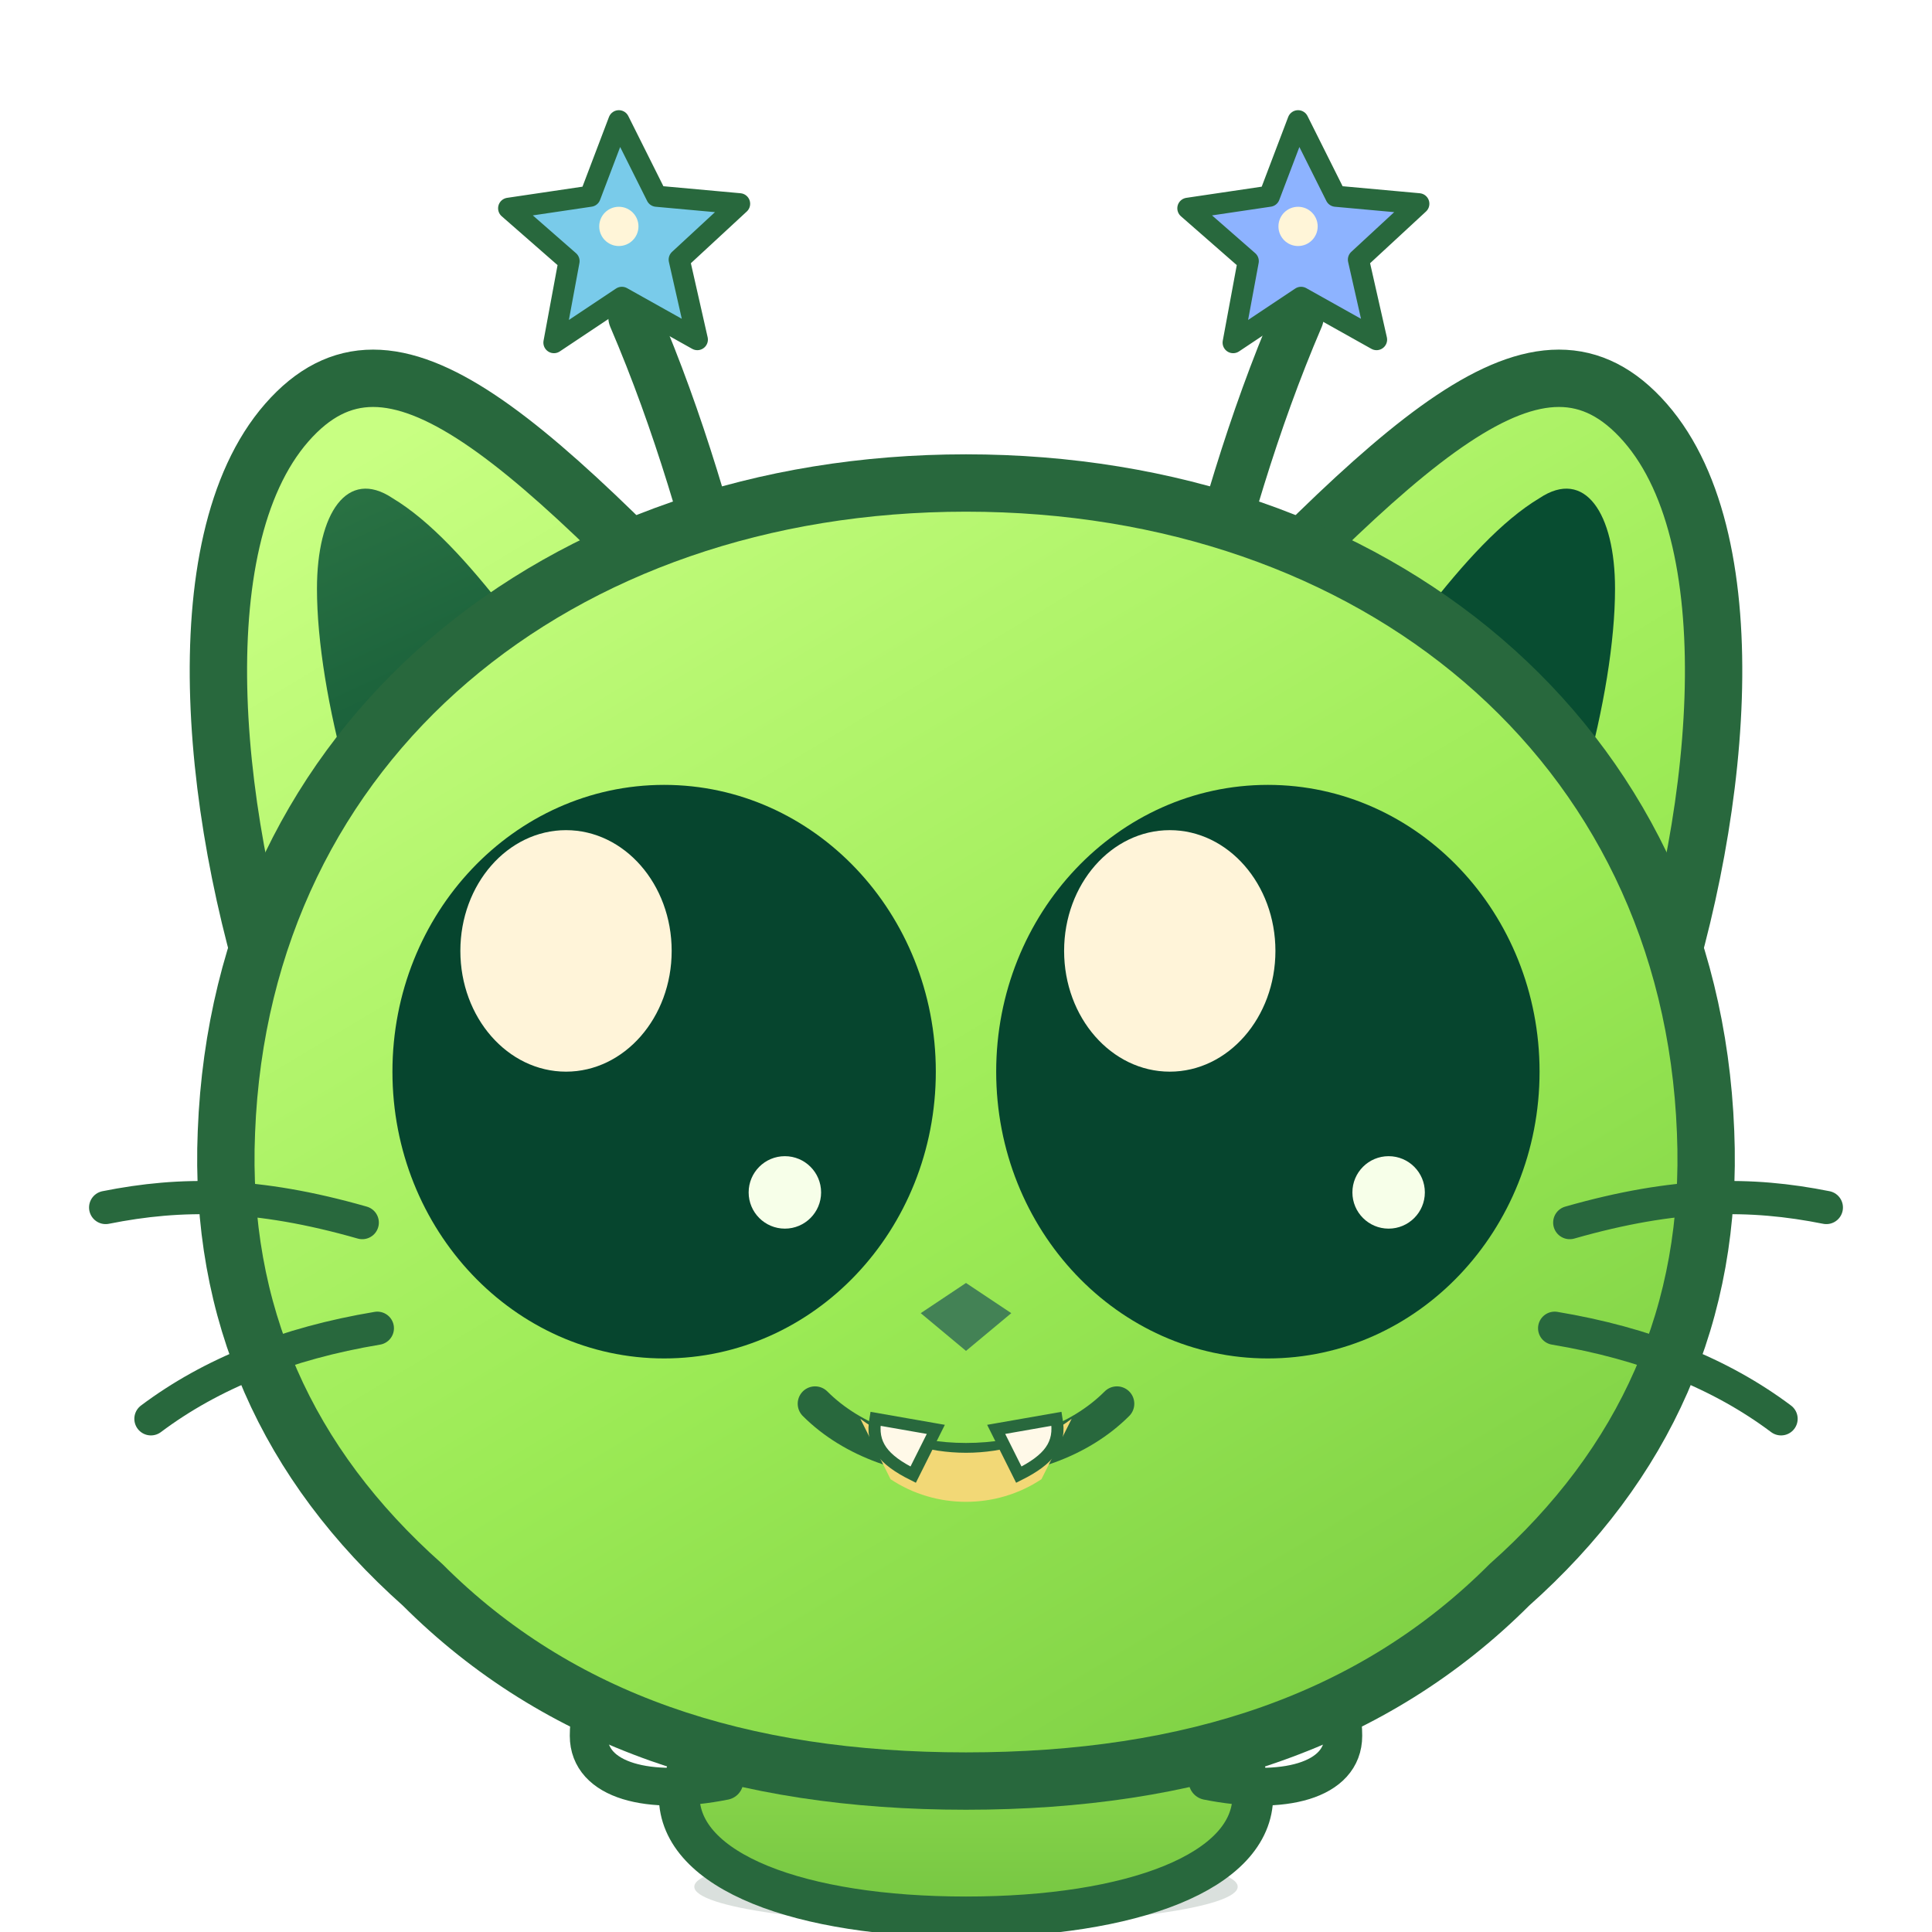
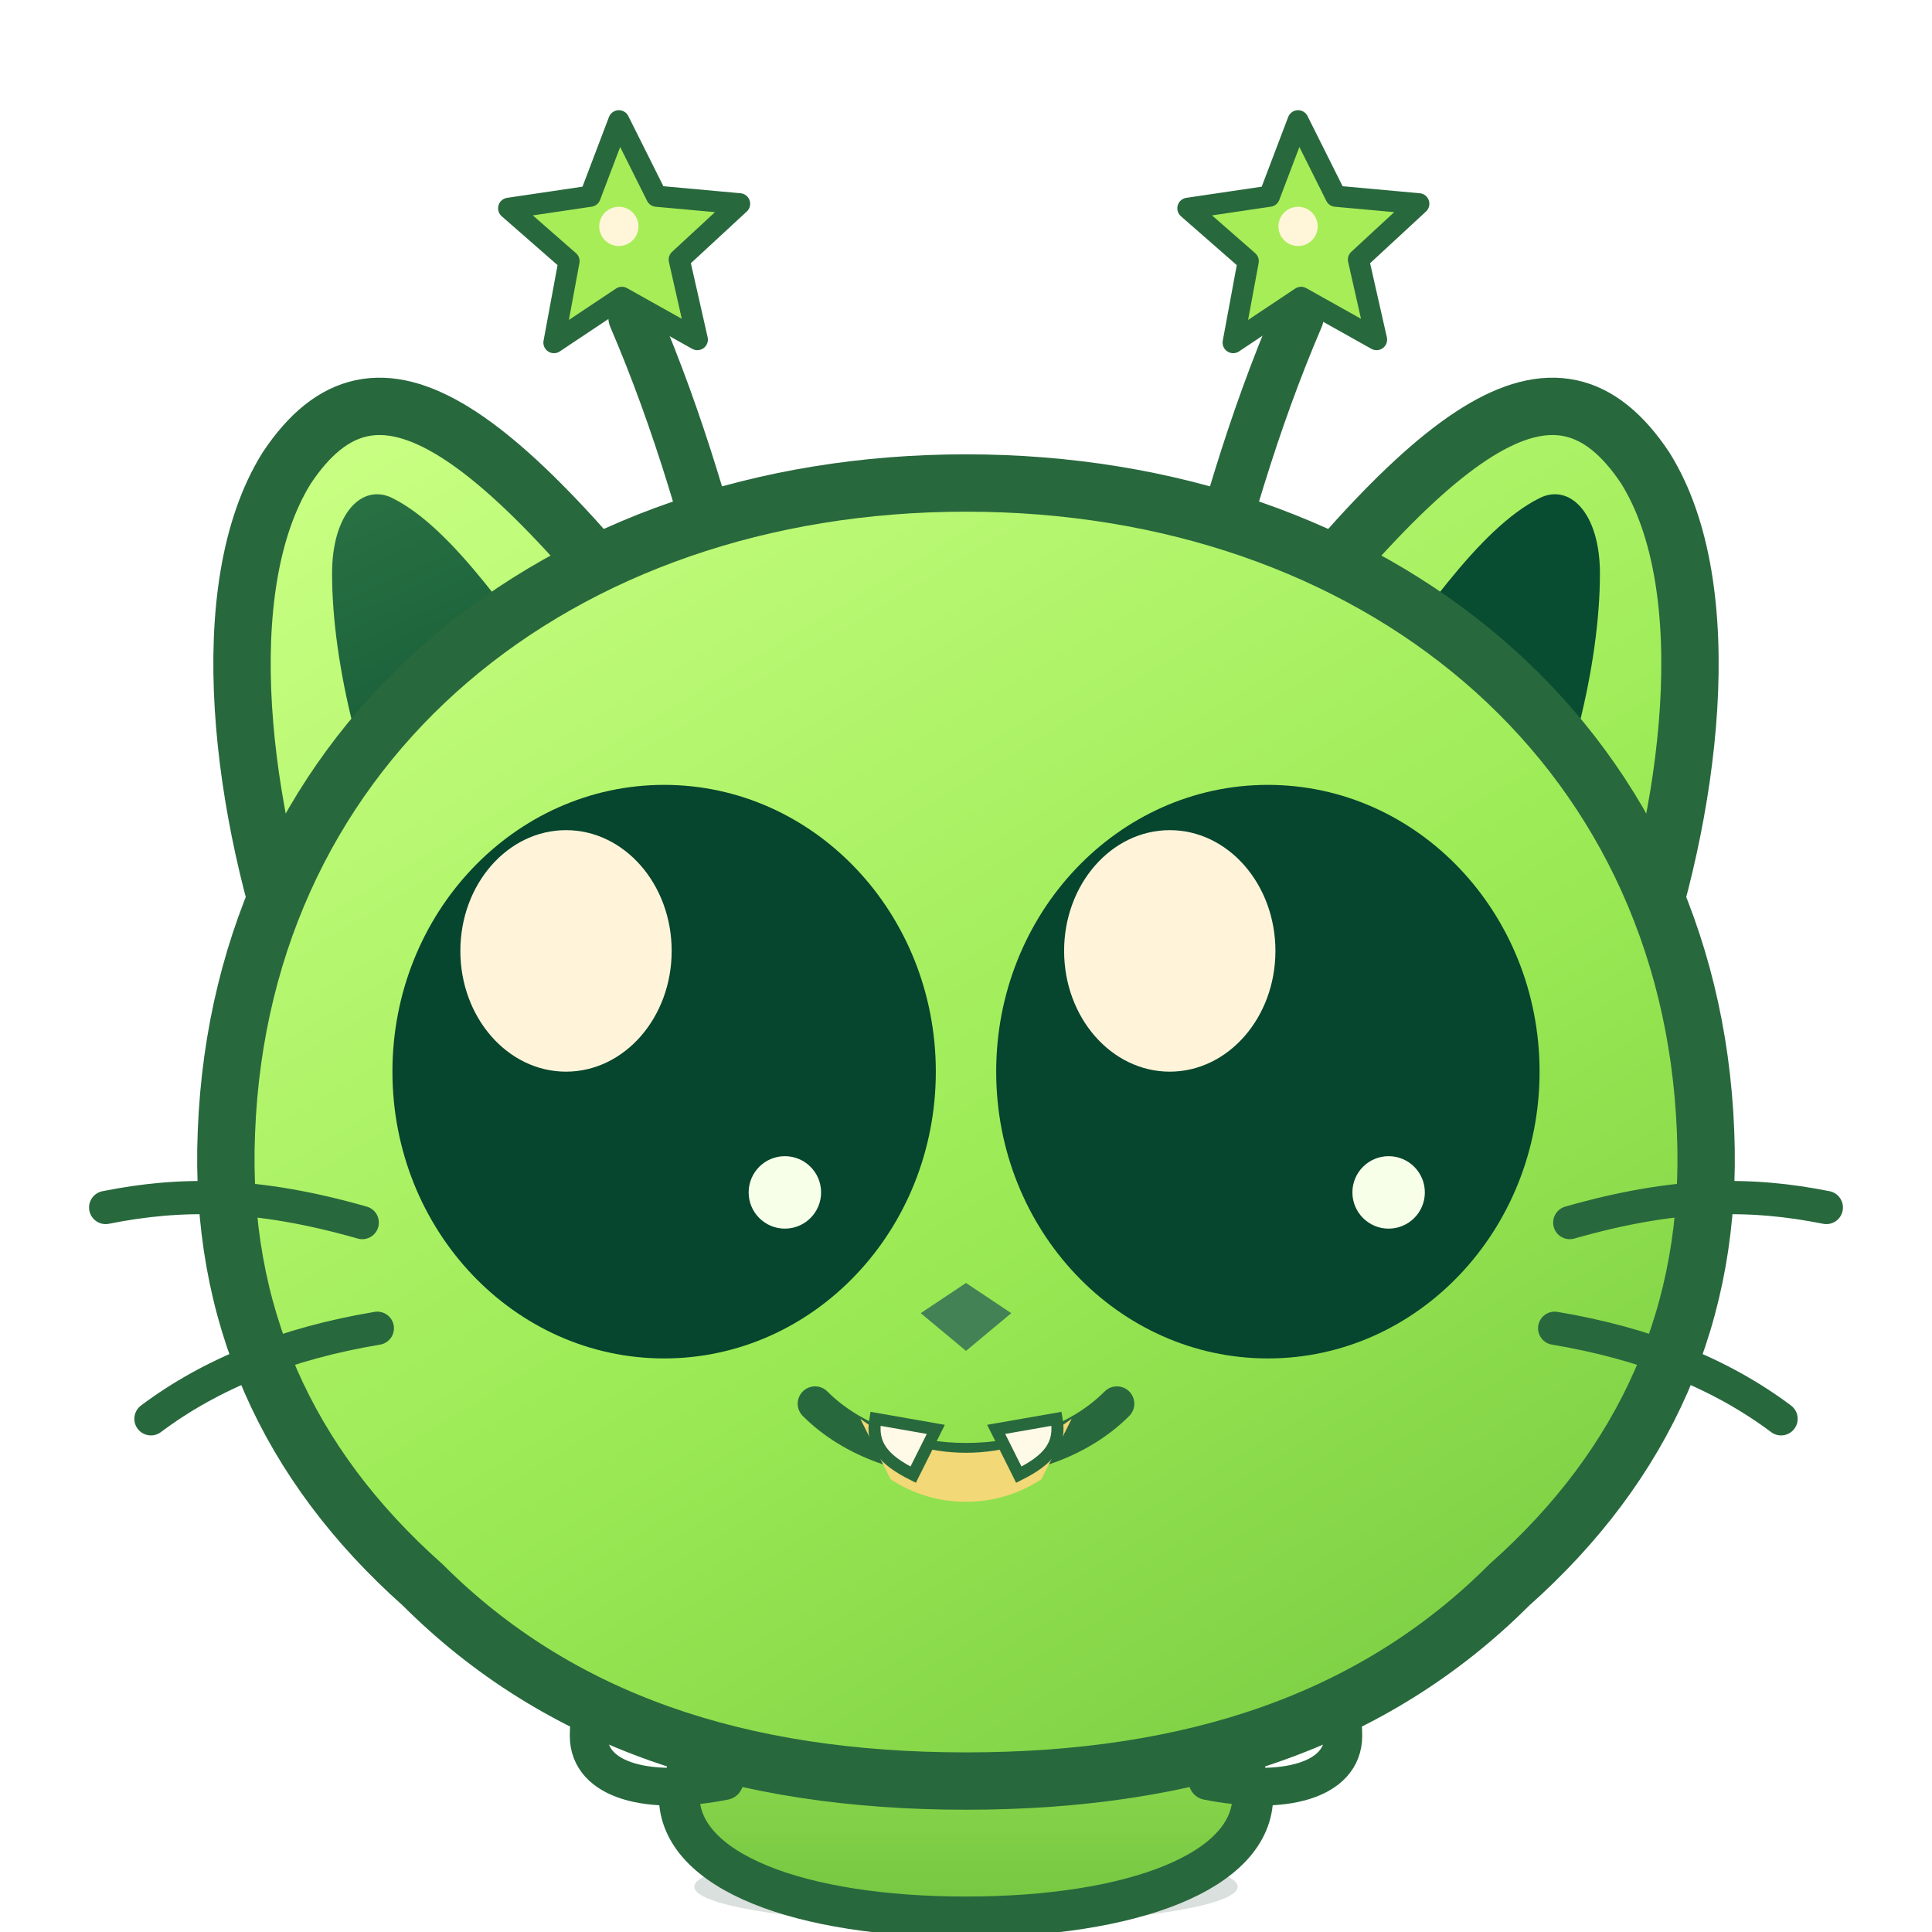
<svg xmlns="http://www.w3.org/2000/svg" viewBox="0 0 128 128" fill="none">
  <defs>
    <linearGradient id="fur" x1="34" y1="24" x2="91" y2="119" gradientUnits="userSpaceOnUse">
      <stop stop-color="#C8FF82" />
      <stop offset=".58" stop-color="#9BEA55" />
      <stop offset="1" stop-color="#7BCD43" />
    </linearGradient>
    <linearGradient id="ear" x1="24" y1="24" x2="41" y2="61" gradientUnits="userSpaceOnUse">
      <stop stop-color="#317A47" />
      <stop offset="1" stop-color="#084D31" />
    </linearGradient>
    <linearGradient id="body" x1="64" y1="102" x2="64" y2="128" gradientUnits="userSpaceOnUse">
      <stop stop-color="#A7EE58" />
      <stop offset="1" stop-color="#73C441" />
    </linearGradient>
  </defs>
  <ellipse cx="64" cy="125" rx="18" ry="2.5" fill="#163A24" opacity=".16" />
  <path d="M49 106c1-9 7-13 15-13s14 4 15 13l4 13c0 5-8 8-19 8s-19-3-19-8z" fill="url(#body)" stroke="#28683D" stroke-width="2.7" />
  <path d="M48 109c-6-1-9 2-9 6 0 3 4 4 9 3m32-9c6-1 9 2 9 6 0 3-4 4-9 3" stroke="#28683D" stroke-width="2.5" stroke-linecap="round" />
-   <path d="M19 69c-5-14-7-33 0-41 7-8 16 1 33 19l-4 27z" fill="url(#fur)" stroke="#28683D" stroke-width="3.8" stroke-linejoin="round" />
-   <path d="M109 69c5-14 7-33 0-41-7-8-16 1-33 19l4 27z" fill="url(#fur)" stroke="#28683D" stroke-width="3.8" stroke-linejoin="round" />
-   <path d="M21 39c0-5 2-8 5-6 5 3 10 11 16 19-6 2-11 6-14 12-4-7-7-18-7-25Zm86 0c0-5-2-8-5-6-5 3-10 11-16 19 6 2 11 6 14 12 4-7 7-18 7-25Z" fill="url(#ear)" />
+   <path d="M20 65c-4-11-6-26-1-34 6-9 14-3 29 17l-5 25z" fill="url(#fur)" stroke="#28683D" stroke-width="3.8" stroke-linejoin="round" />
+   <path d="M108 65c4-11 6-26 1-34-6-9-14-3-29 17l5 25z" fill="url(#fur)" stroke="#28683D" stroke-width="3.8" stroke-linejoin="round" />
+   <path d="M22 38c0-4 2-6 4-5 4 2 8 8 13 15-5 2-9 5-12 10-3-6-5-14-5-20Zm84 0c0-4-2-6-4-5-4 2-8 8-13 15 5 2 9 5 12 10 3-6 5-14 5-20Z" fill="url(#ear)" />
  <path d="M49 43c-2-8-4-15-7-22m37 22c2-8 4-15 7-22" stroke="#28683D" stroke-width="3.4" stroke-linecap="round" />
-   <path d="m41 8 2.5 5 5.5.5-4 3.7 1.2 5.3-5-2.8-4.5 3 1-5.4-4-3.5 5.4-.8Z" fill="#79CBEA" stroke="#28683D" stroke-width="1.4" stroke-linejoin="round" />
-   <path d="m86 8 2.5 5 5.5.5-4 3.7 1.2 5.3-5-2.8-4.5 3 1-5.4-4-3.5 5.4-.8Z" fill="#8DB3FF" stroke="#28683D" stroke-width="1.4" stroke-linejoin="round" />
+   <path d="m41 8 2.5 5 5.5.5-4 3.7 1.2 5.3-5-2.8-4.5 3 1-5.4-4-3.5 5.4-.8Z" fill="#A7ED58" stroke="#28683D" stroke-width="1.4" stroke-linejoin="round" />
+   <path d="m86 8 2.5 5 5.5.5-4 3.7 1.2 5.3-5-2.8-4.5 3 1-5.4-4-3.5 5.4-.8Z" fill="#A7ED58" stroke="#28683D" stroke-width="1.4" stroke-linejoin="round" />
  <circle cx="41" cy="15" r="1.3" fill="#FFF5D8" />
  <circle cx="86" cy="15" r="1.3" fill="#FFF5D8" />
  <path d="M64 32c-27 0-48 17-49 43-.5 12 4 22 13 30 9 9 21 13 36 13s27-4 36-13c9-8 13.5-18 13-30-1-26-22-43-49-43Z" fill="url(#fur)" stroke="#28683D" stroke-width="3.8" />
  <path d="M24 81c-7-2-12-2-17-1m18 8c-6 1-11 3-15 6m94-13c7-2 12-2 17-1m-18 8c6 1 11 3 15 6" stroke="#28683D" stroke-width="2.2" stroke-linecap="round" />
  <ellipse cx="44" cy="71" rx="18" ry="19" fill="#06452E" />
  <ellipse cx="84" cy="71" rx="18" ry="19" fill="#06452E" />
  <ellipse cx="37.5" cy="63" rx="7" ry="8" fill="#FFF4D9" />
  <ellipse cx="77.5" cy="63" rx="7" ry="8" fill="#FFF4D9" />
  <circle cx="52" cy="79" r="2.4" fill="#F7FFE9" />
  <circle cx="92" cy="79" r="2.4" fill="#F7FFE9" />
  <path d="m61 87 3-2 3 2-3 2.5z" fill="#438255" />
  <path d="M54 93c5 5 15 5 20 0" stroke="#28683D" stroke-width="2.3" stroke-linecap="round" />
  <path d="M57 94c4 3 10 3 14 0l-2 4c-3 2-7 2-10 0z" fill="#F2D876" />
  <path d="m58 94 4 .7-1.5 3c-2-1-2.8-2-2.5-3.7Zm12 0-4 .7 1.5 3c2-1 2.8-2 2.5-3.7Z" fill="#FFF9E8" stroke="#28683D" stroke-width=".8" />
</svg>
